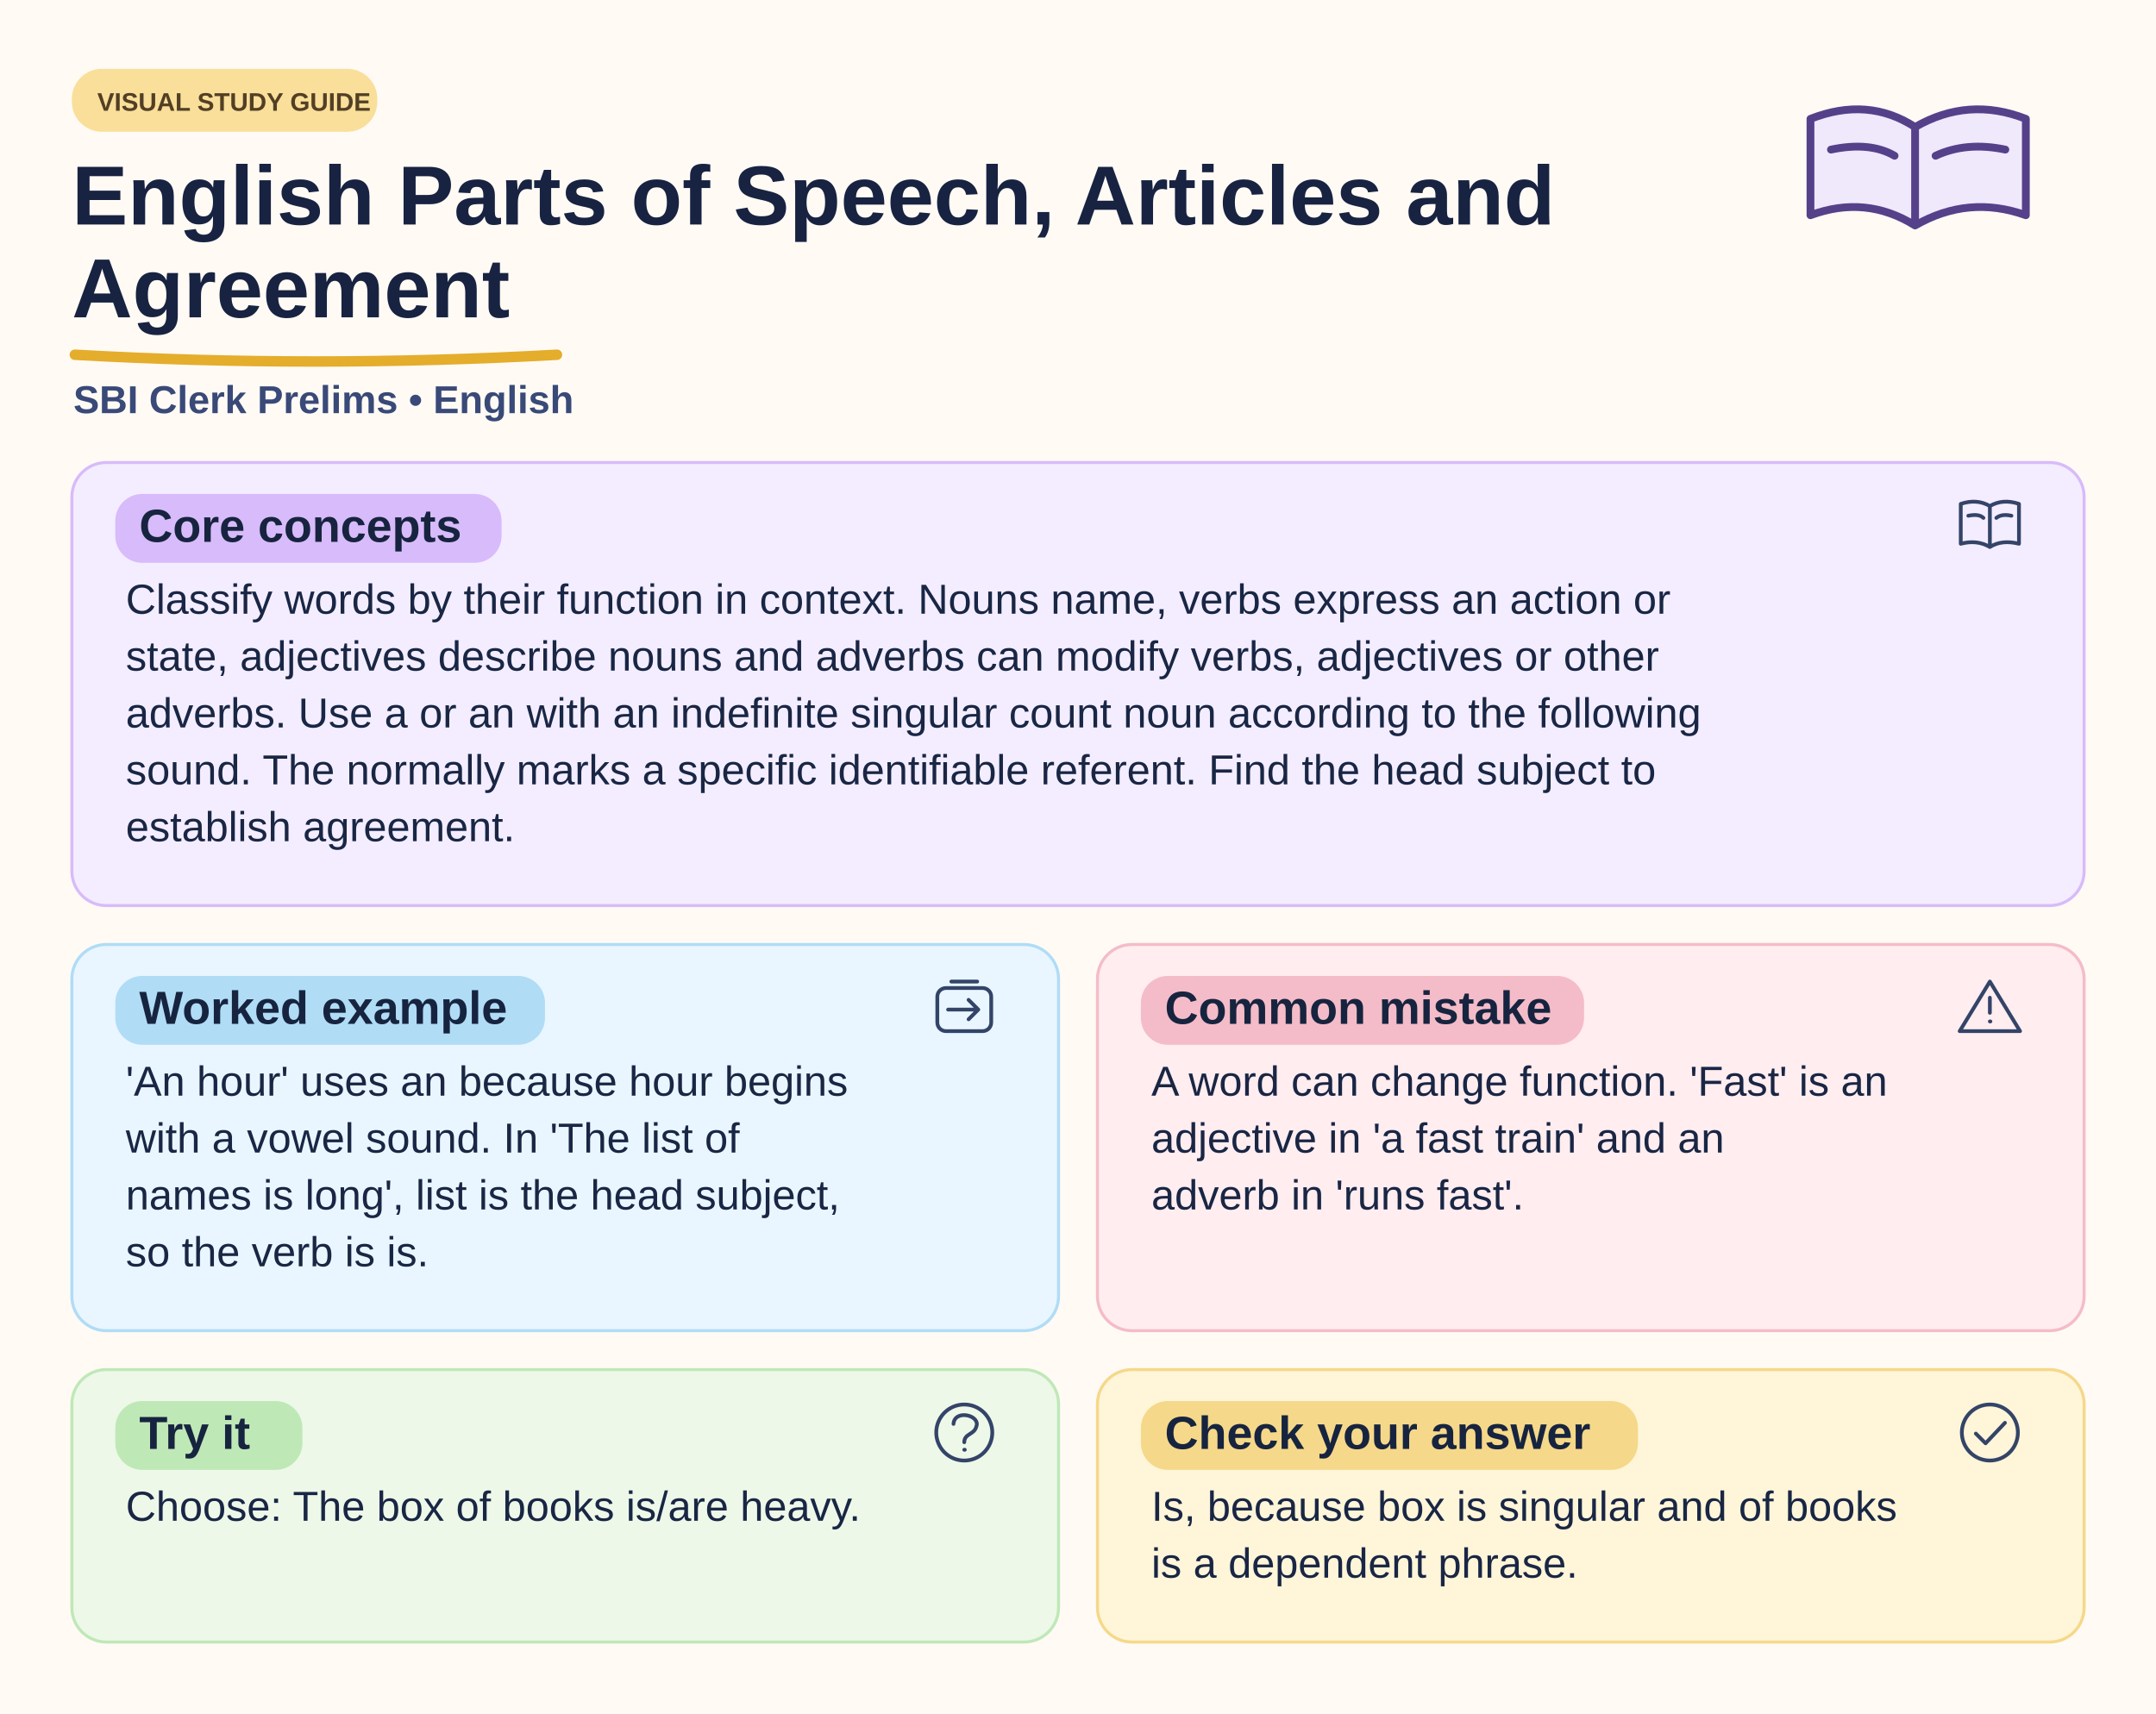
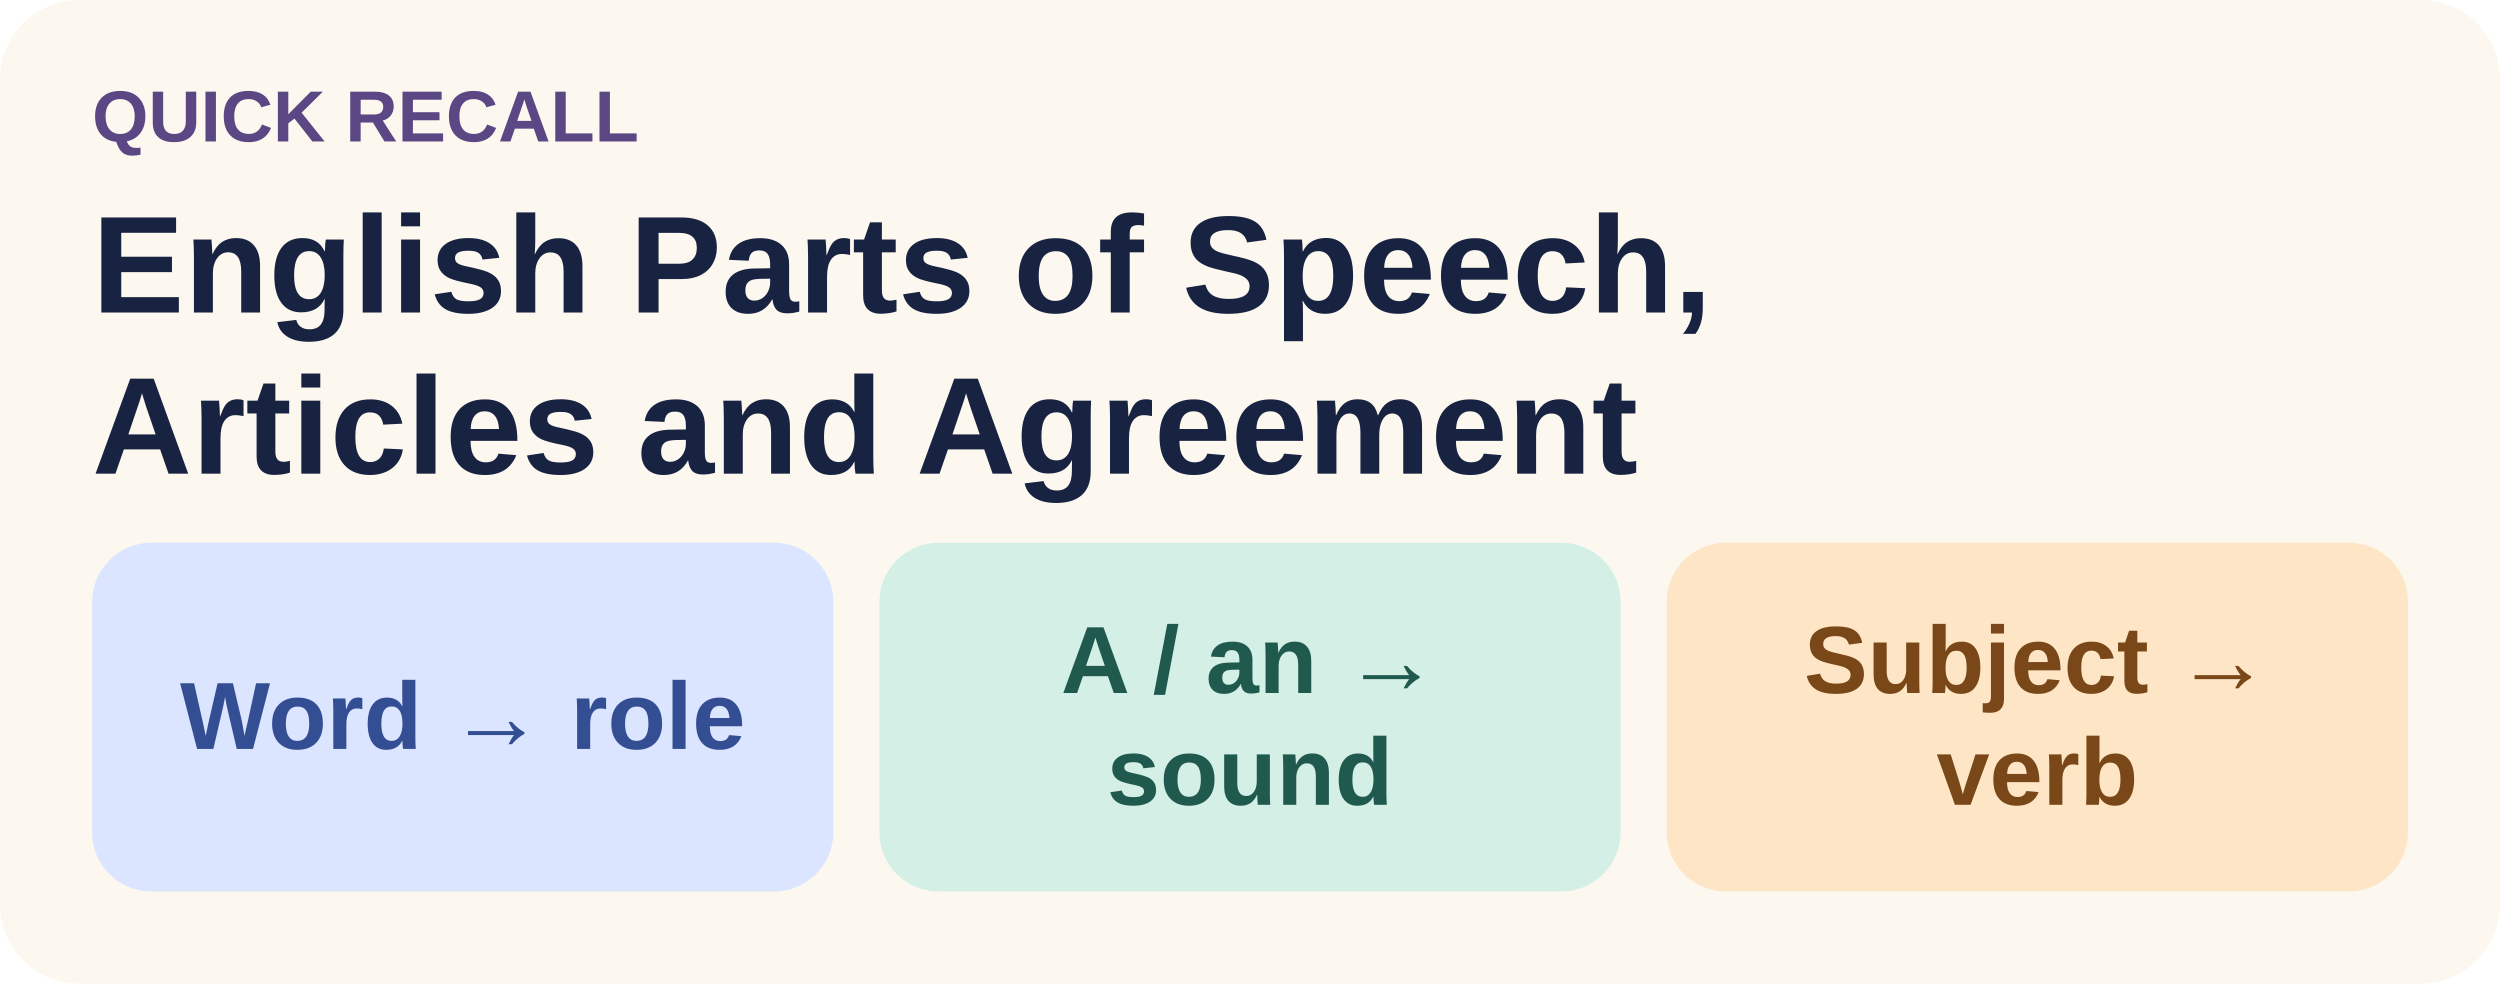
- <svg xmlns="http://www.w3.org/2000/svg" width="1440" height="1145" viewBox="0 0 1440 1145">
-   <rect width="1440" height="1145" fill="#fffaf4" />
-   <g font-family="Segoe UI, Arial, sans-serif">
-     <rect x="48" y="46" width="204" height="42" rx="20" fill="#f9df9a" />
-     <text x="65" y="74" font-size="17" fill="#523f24" font-weight="700">VISUAL STUDY GUIDE</text>
-     <g transform="translate(1201 52) scale(1.37)" stroke="#55418a" stroke-width="3.8" fill="#f0e8fb" stroke-linejoin="round" stroke-linecap="round">
-       <path d="M6 20 Q34 9 57 24 Q83 9 111 20 V67 Q83 57 57 72 Q33 57 6 67 Z M57 24 V72 M16 35 Q35 31 47 38 M67 38 Q82 31 101 35" />
-     </g>
-     <text x="48" y="150" font-size="56" fill="#182342" font-weight="700">English Parts of Speech, Articles and</text>
-     <text x="48" y="212" font-size="56" fill="#182342" font-weight="700">Agreement</text>
-     <path d="M50 237 Q210 246 372 237" stroke="#e4ad2b" stroke-width="7" fill="none" stroke-linecap="round" />
-     <text x="49" y="276" font-size="26" fill="#394978" font-weight="700">SBI Clerk Prelims  •  English</text>
-     <rect x="48" y="309" width="1344" height="296" rx="23" fill="#f3edff" stroke="#d8bbfa" stroke-width="2" />
-     <rect x="77" y="330" width="258" height="46" rx="18" fill="#d8bbfa" />
-     <text x="93" y="362" font-size="31" fill="#17243f" font-weight="700">Core concepts</text>
-     <g transform="translate(1306 328) scale(0.72)" fill="none" stroke="#344468" stroke-width="3.5" stroke-linecap="round" stroke-linejoin="round">
-       <path d="M5 12 Q20 7 32 14 Q44 7 59 12 V49 Q43 45 32 52 Q20 45 5 49 Z M32 14 V52 M12 23 Q22 21 26 25 M38 25 Q43 21 52 23" />
-     </g>
-     <text x="84" y="410" font-size="28" fill="#192644">Classify words by their function in context. Nouns name, verbs express an action or</text>
-     <text x="84" y="448" font-size="28" fill="#192644">state, adjectives describe nouns and adverbs can modify verbs, adjectives or other</text>
-     <text x="84" y="486" font-size="28" fill="#192644">adverbs. Use a or an with an indefinite singular count noun according to the following</text>
-     <text x="84" y="524" font-size="28" fill="#192644">sound. The normally marks a specific identifiable referent. Find the head subject to</text>
-     <text x="84" y="562" font-size="28" fill="#192644">establish agreement.</text>
-     <rect x="48" y="631" width="659" height="258" rx="23" fill="#e9f6ff" stroke="#b0dcf6" stroke-width="2" />
-     <rect x="77" y="652" width="287" height="46" rx="18" fill="#b0dcf6" />
-     <text x="93" y="684" font-size="31" fill="#17243f" font-weight="700">Worked example</text>
-     <g transform="translate(621 650) scale(0.72)" fill="none" stroke="#344468" stroke-width="3.5" stroke-linecap="round" stroke-linejoin="round">
-       <rect x="7" y="14" width="50" height="40" rx="8" />
-       <path d="M17 34 H45 M36 25 L45 34 L36 43 M20 8 H44" />
-     </g>
-     <text x="84" y="732" font-size="28" fill="#192644">'An hour' uses an because hour begins</text>
-     <text x="84" y="770" font-size="28" fill="#192644">with a vowel sound. In 'The list of</text>
-     <text x="84" y="808" font-size="28" fill="#192644">names is long', list is the head subject,</text>
-     <text x="84" y="846" font-size="28" fill="#192644">so the verb is is.</text>
-     <rect x="733" y="631" width="659" height="258" rx="23" fill="#ffedf0" stroke="#f4bcc8" stroke-width="2" />
-     <rect x="762" y="652" width="296" height="46" rx="18" fill="#f4bcc8" />
-     <text x="778" y="684" font-size="31" fill="#17243f" font-weight="700">Common mistake</text>
-     <g transform="translate(1306 650) scale(0.72)" fill="none" stroke="#344468" stroke-width="3.5" stroke-linecap="round" stroke-linejoin="round">
-       <path d="M32 8 L60 54 H4 Z M32 23 V37 M32 45 H32.5" />
-     </g>
-     <text x="769" y="732" font-size="28" fill="#192644">A word can change function. 'Fast' is an</text>
-     <text x="769" y="770" font-size="28" fill="#192644">adjective in 'a fast train' and an</text>
-     <text x="769" y="808" font-size="28" fill="#192644">adverb in 'runs fast'.</text>
-     <rect x="48" y="915" width="659" height="182" rx="23" fill="#edf8e9" stroke="#bfe8b7" stroke-width="2" />
-     <rect x="77" y="936" width="125" height="46" rx="18" fill="#bfe8b7" />
-     <text x="93" y="968" font-size="31" fill="#17243f" font-weight="700">Try it</text>
-     <g transform="translate(621 934) scale(0.72)" fill="none" stroke="#344468" stroke-width="3.5" stroke-linecap="round" stroke-linejoin="round">
-       <circle cx="32" cy="32" r="26" />
-       <path d="M22 24 C23 10 48 16 43 27 C41 34 32 33 32 41 M32 48 H32.5" />
-     </g>
-     <text x="84" y="1016" font-size="28" fill="#192644">Choose: The box of books is/are heavy.</text>
-     <rect x="733" y="915" width="659" height="182" rx="23" fill="#fff5d9" stroke="#f5d889" stroke-width="2" />
-     <rect x="762" y="936" width="332" height="46" rx="18" fill="#f5d889" />
-     <text x="778" y="968" font-size="31" fill="#17243f" font-weight="700">Check your answer</text>
-     <g transform="translate(1306 934) scale(0.72)" fill="none" stroke="#344468" stroke-width="3.5" stroke-linecap="round" stroke-linejoin="round">
-       <circle cx="32" cy="32" r="26" />
-       <path d="M19 33 L28 42 L46 23" />
-     </g>
-     <text x="769" y="1016" font-size="28" fill="#192644">Is, because box is singular and of books</text>
-     <text x="769" y="1054" font-size="28" fill="#192644">is a dependent phrase.</text>
+ <svg xmlns="http://www.w3.org/2000/svg" width="760" height="299" viewBox="0 0 760 299" role="img" aria-labelledby="title description">
+   <rect width="100%" height="100%" rx="24" fill="#fcf8ef" />
+   <g font-family="Segoe UI, Arial, sans-serif" font-weight="700">
+     <text x="28" y="43" font-size="22" fill="#5a4784">QUICK RECALL</text>
+     <text x="28" y="95" font-size="42" fill="#182342">English Parts of Speech,</text>
+     <text x="28" y="144" font-size="42" fill="#182342">Articles and Agreement</text>
+     <rect x="28" y="165" width="225.333" height="106" rx="18" fill="#dce5ff" />
+     <text x="140.667" y="227.667" font-size="29" fill="#344e93" text-anchor="middle">Word → role</text>
+     <rect x="267.333" y="165" width="225.333" height="106" rx="18" fill="#d4efe6" />
+     <text x="380" y="210.667" font-size="29" fill="#20594e" text-anchor="middle">A / an →</text>
+     <text x="380" y="244.667" font-size="29" fill="#20594e" text-anchor="middle">sound</text>
+     <rect x="506.667" y="165" width="225.333" height="106" rx="18" fill="#fde5c5" />
+     <text x="619.333" y="210.667" font-size="29" fill="#794718" text-anchor="middle">Subject →</text>
+     <text x="619.333" y="244.667" font-size="29" fill="#794718" text-anchor="middle">verb</text>
  </g>
</svg>
